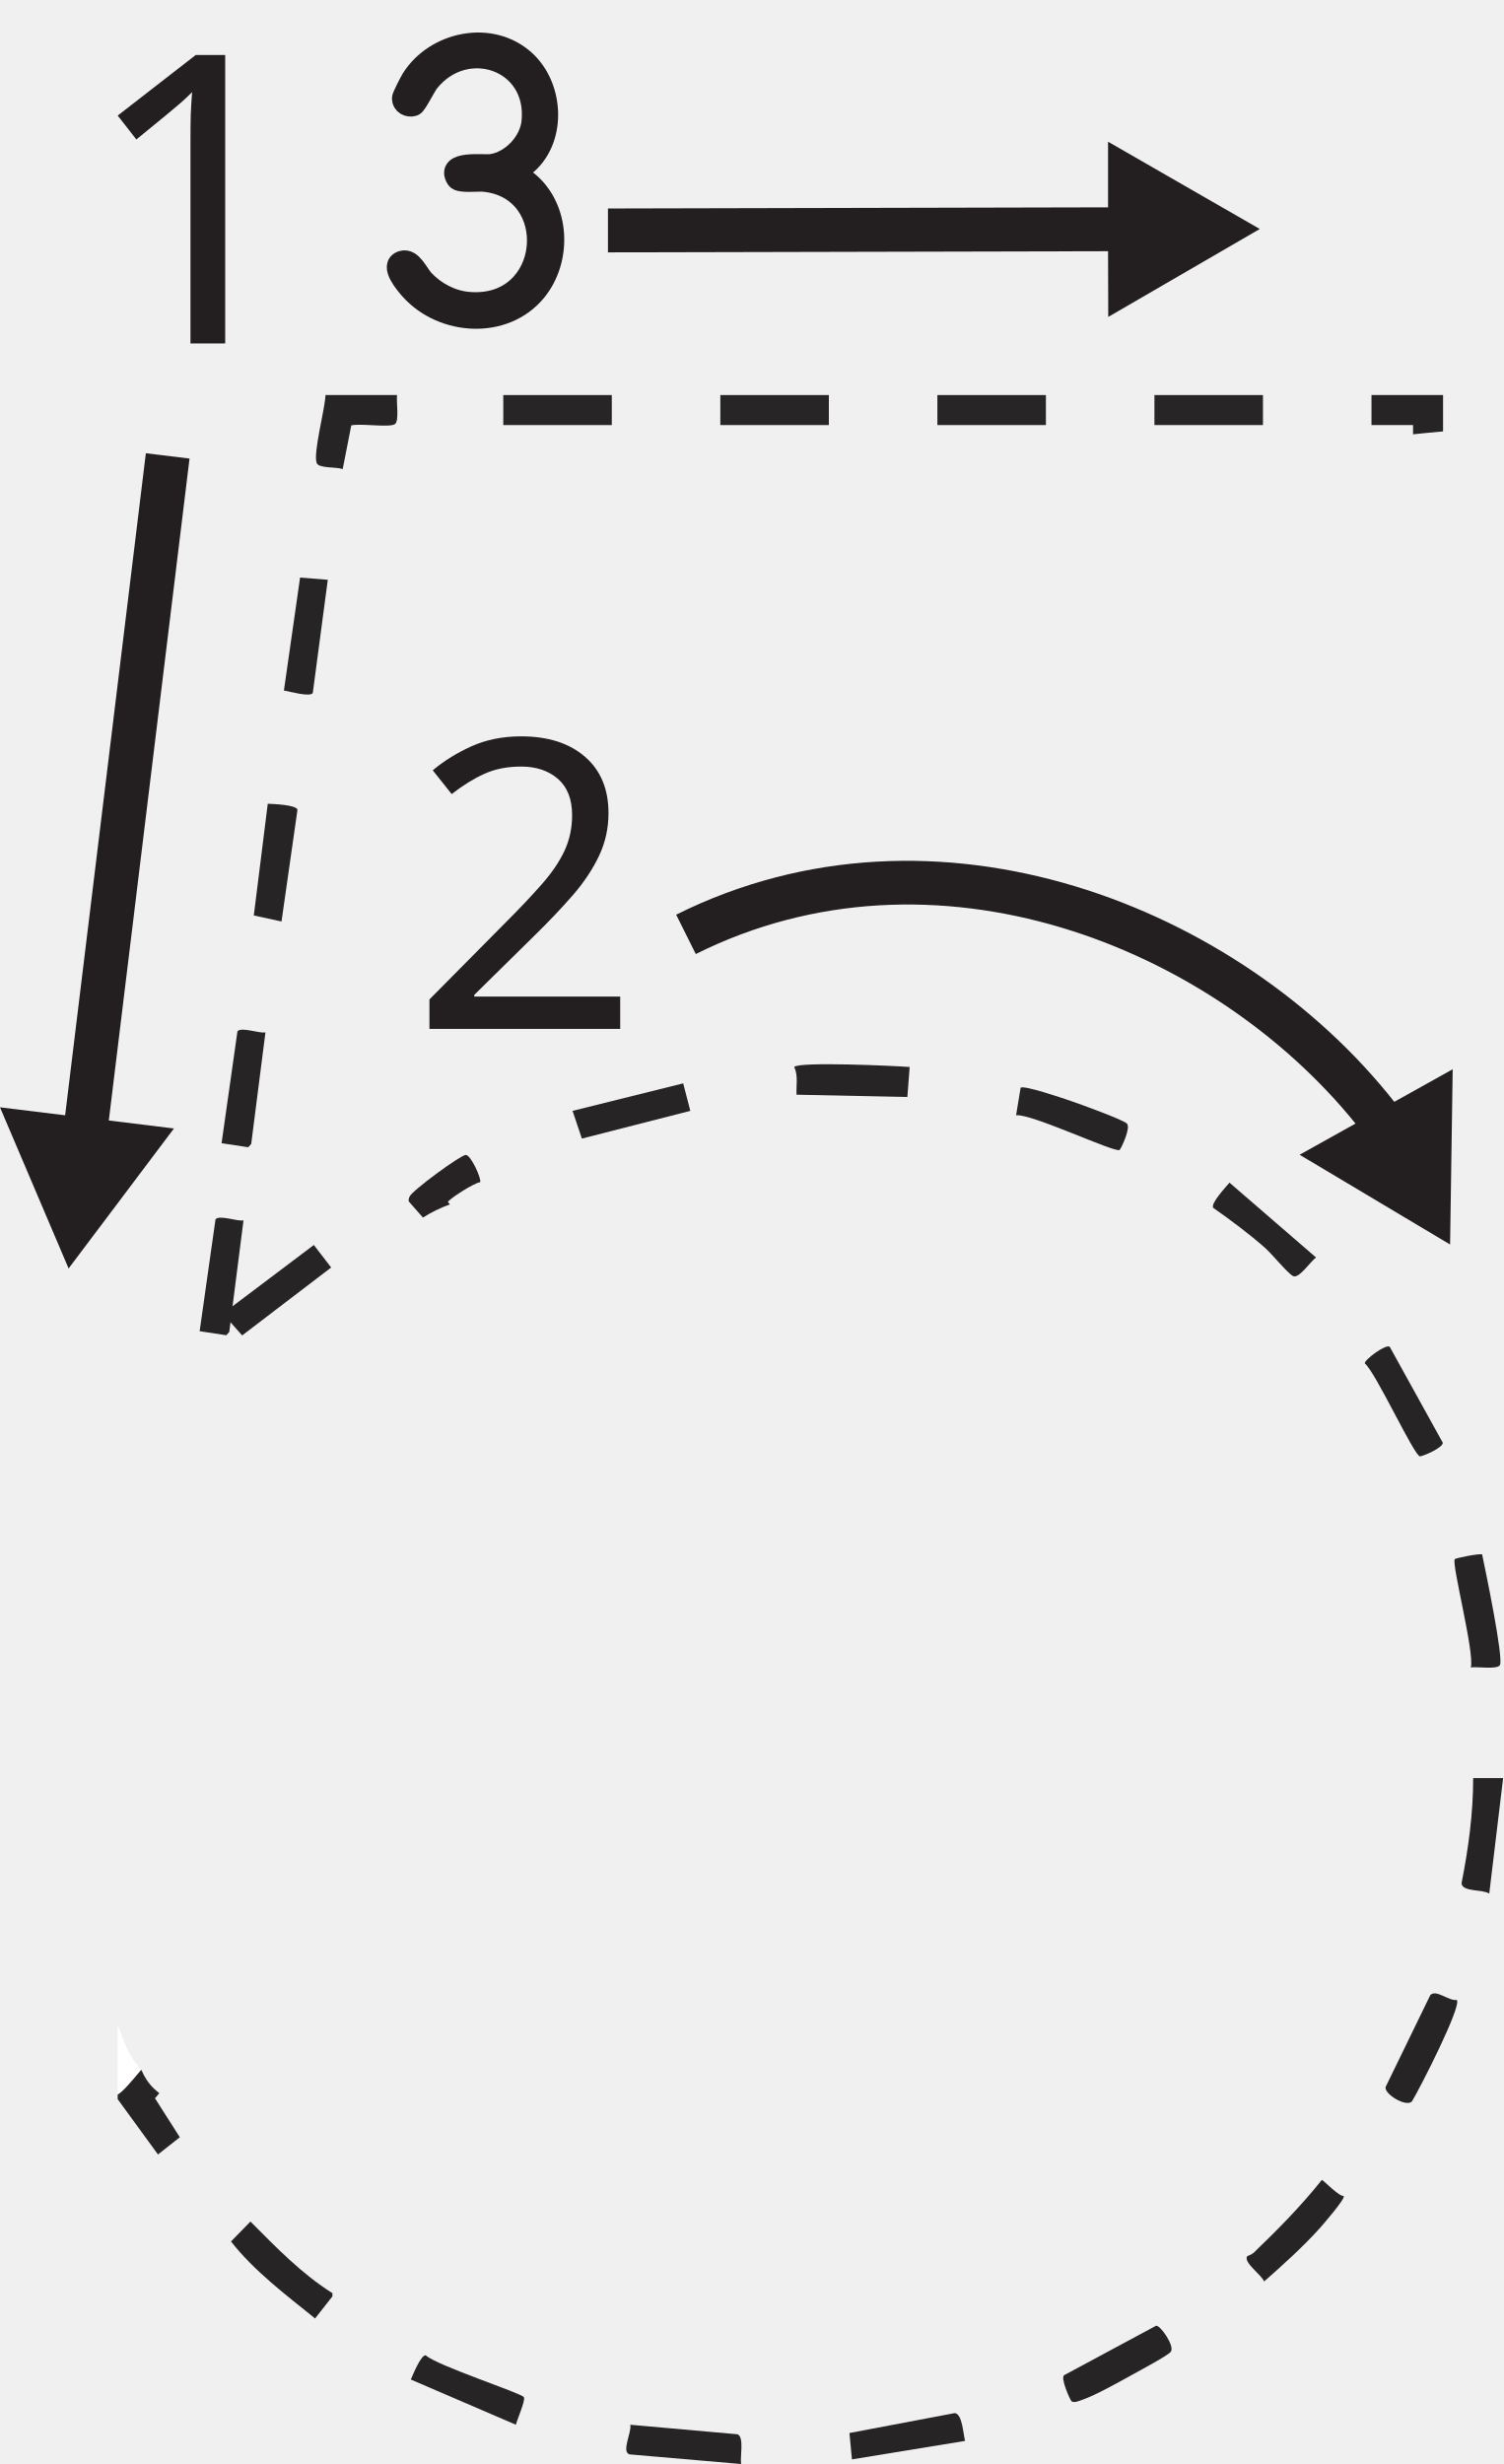
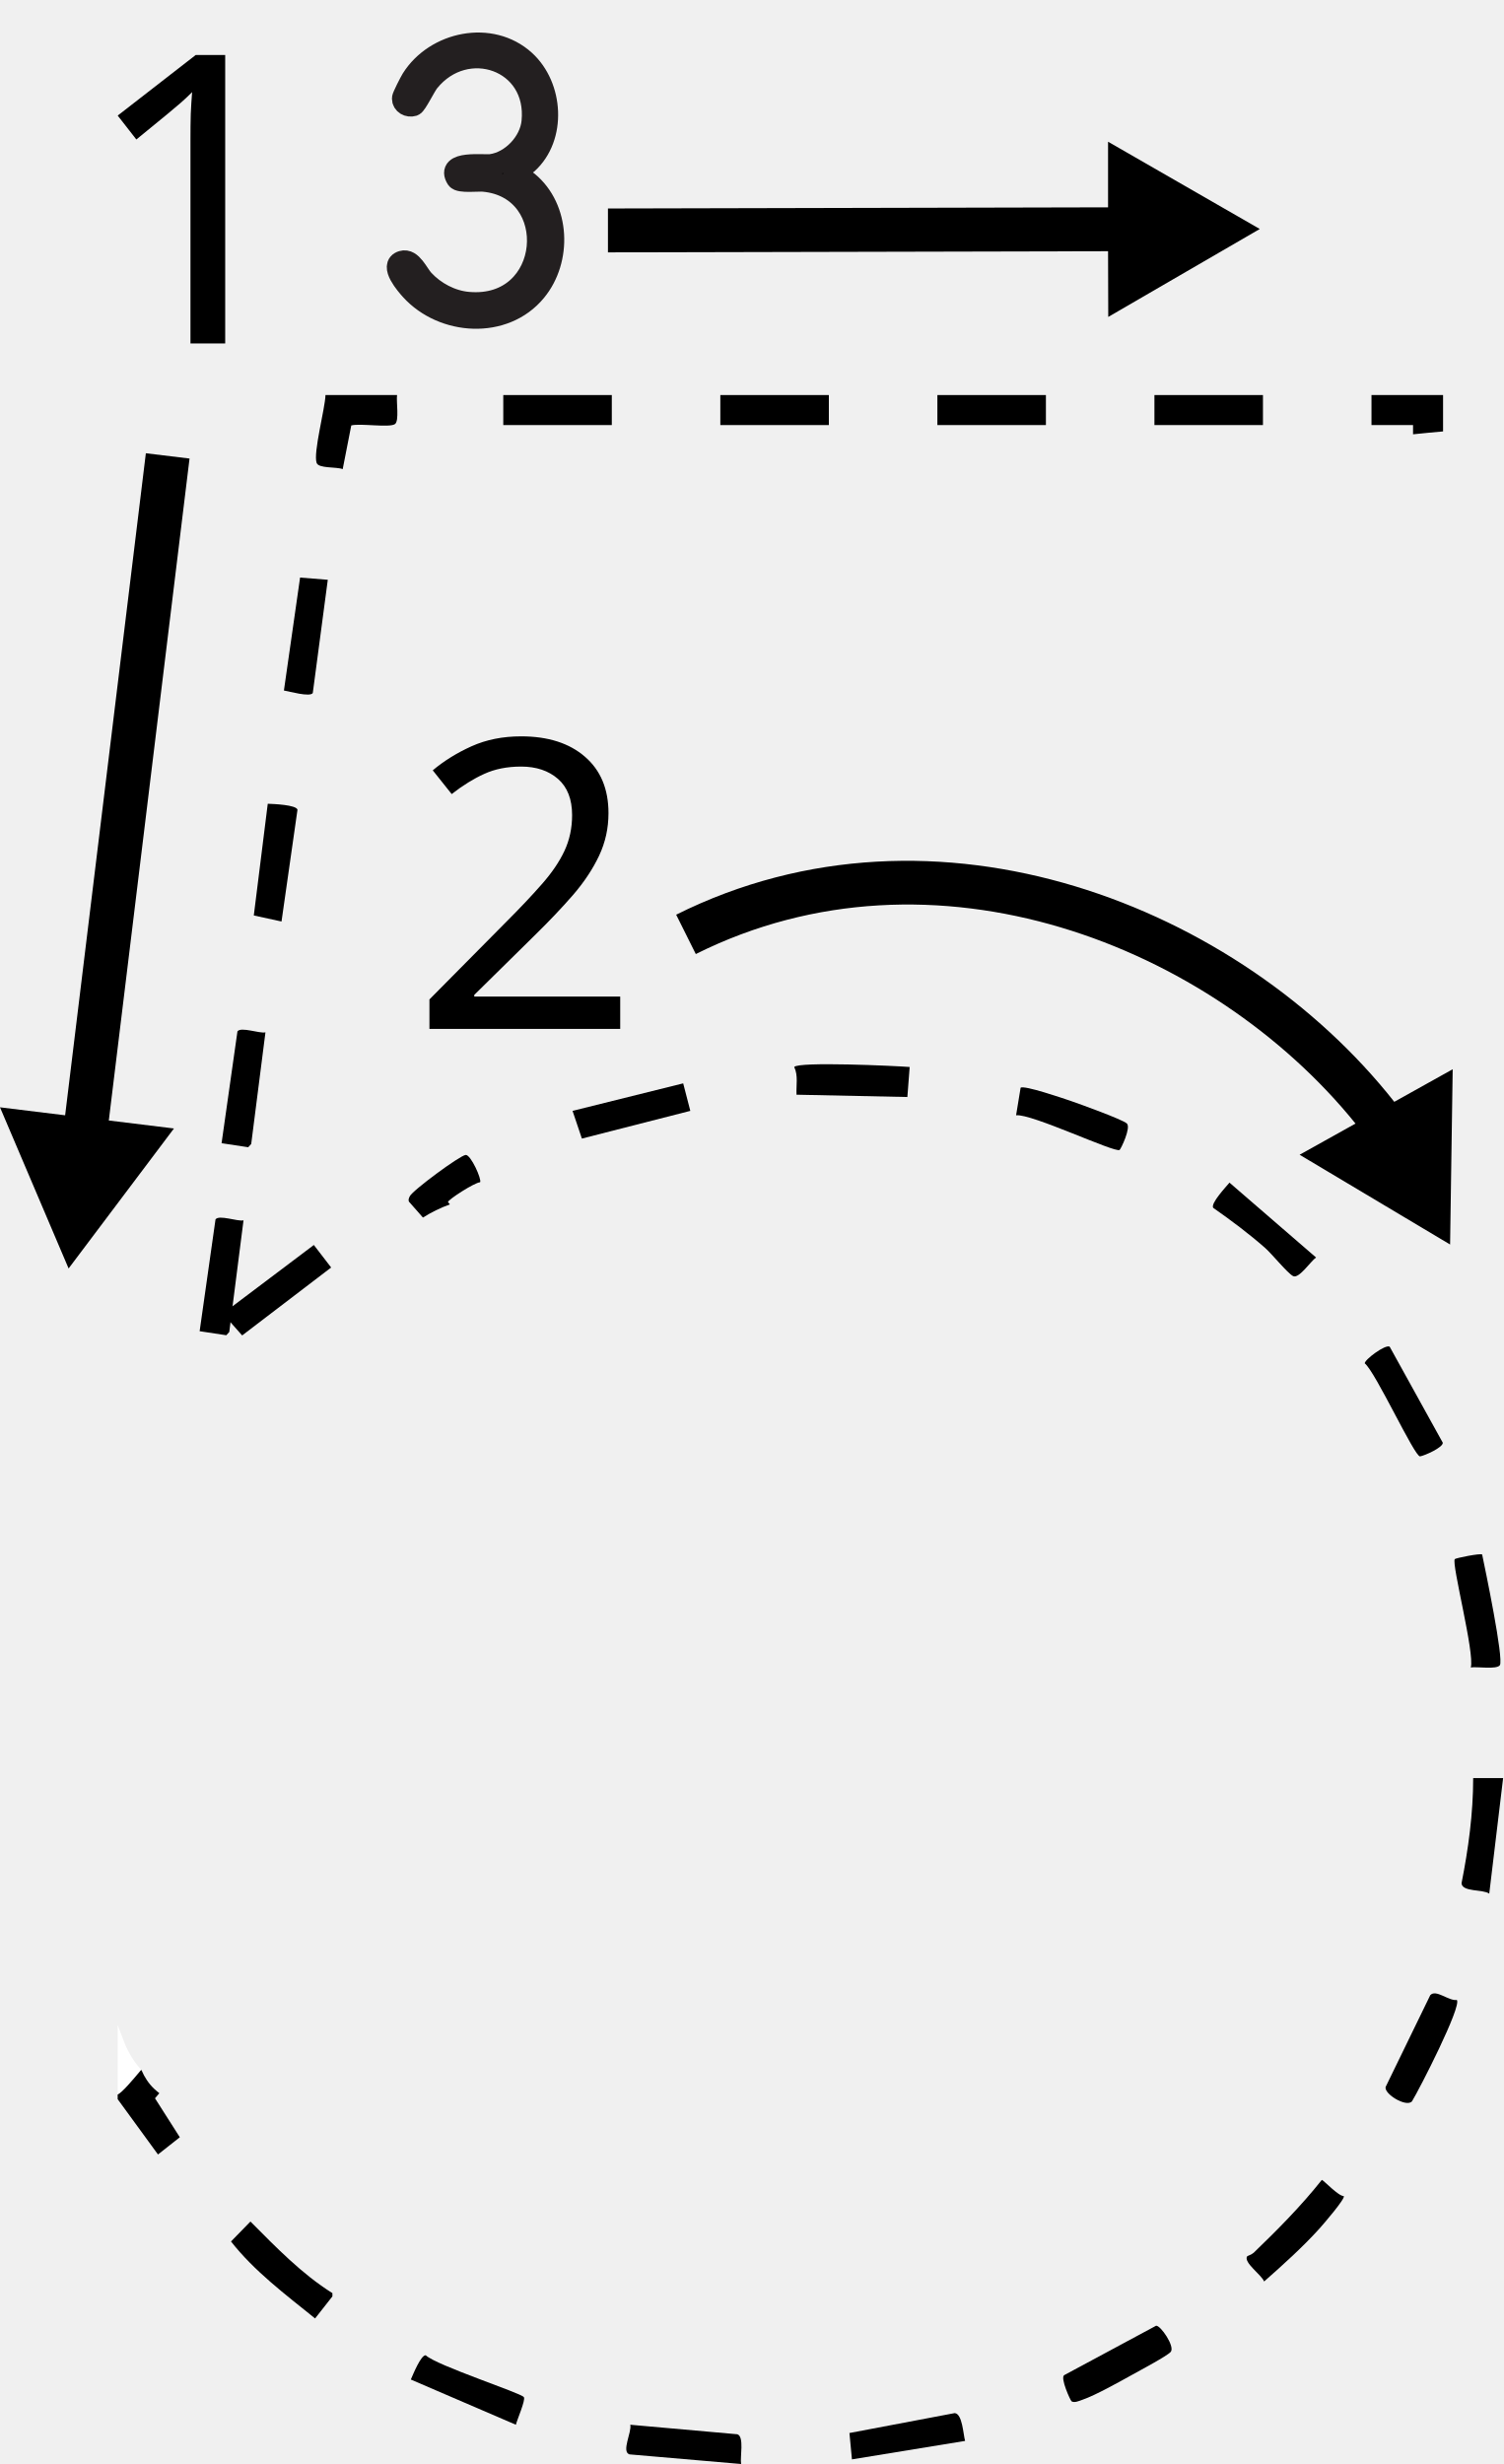
<svg xmlns="http://www.w3.org/2000/svg" id="Layer_2" data-name="Layer 2" viewBox="0 0 156.24 256.1">
  <defs>
    <style>
      .cls-1 {
-         fill: #272324;
+         fill: #000000;
      }

      .cls-2, .cls-3 {
-         fill: #231f20;
+         fill: #000000;
      }

      .cls-4 {
        fill: #fff;
      }

      .cls-5 {
-         fill: #272425;
+         fill: #000000;
      }

      .cls-6 {
-         fill: #262324;
+         fill: #000000;
        stroke: #231f20;
        stroke-miterlimit: 10;
        stroke-width: 2.25px;
      }

      .cls-7 {
-         fill: #282526;
+         fill: #000000;
      }

      .cls-3 {
        font-family: LexendDeca-Regular, 'Lexend Deca';
        font-size: 42px;
      }
    </style>
  </defs>
  <g id="Layer_1-2" data-name="Layer 1">
    <path class="cls-2" d="M18.08,117.29l-10.95,14.55L0,115.09l6.77.83L15.16,47.11l4.54.55-8.39,68.8,6.77.83ZM63.19,21.67l51.98-.12v-6.82s15.77,9.07,15.77,9.07l-15.75,9.14-.02-6.83-51.98.12v-4.57ZM150.99,111.14l-.27,18.21-15.64-9.33,5.81-3.24c-15-18.54-43.85-29.96-68.57-17.62l-2.04-4.09c27.05-13.49,58.61-.88,74.64,19.45l6.06-3.38Z" />
    <text class="cls-3" transform="translate(8.5 35.7)">
      <tspan x="0" y="0">1</tspan>
    </text>
    <text class="cls-3" transform="translate(42.62 106.94)">
      <tspan x="0" y="0">2</tspan>
    </text>
    <path class="cls-6" d="M53.45,17.85c-.05.06-.03.19.08.28.32.25.9.45,1.33.8,3.31,2.73,3.48,8.09.81,11.32-3.26,3.96-9.63,3.53-12.95-.13-.46-.51-2.24-2.55-.91-2.94.97-.29,1.59,1.28,2.19,1.93,1.18,1.28,2.91,2.2,4.66,2.35,8.86.79,9.82-11.92,1.59-12.66-.54-.05-2.49.18-2.75-.23-1.18-1.87,2.78-1.32,3.55-1.43,2.13-.29,4.07-2.35,4.28-4.48.65-6.44-6.89-9.01-10.78-4.18-.38.47-1.3,2.38-1.58,2.47-.52.16-1.11-.15-1.11-.72,0-.19.79-1.73.96-2,2.42-3.86,8.21-5.09,11.71-1.91,2.92,2.65,3.26,7.94.27,10.65-.27.24-1.3.82-1.35.88Z" />
    <g id="Layer_1-2" data-name="Layer 1-2">
      <g>
        <path class="cls-4" d="M14.71,215.17c-.77-.85-1.37-1.84-1.75-2.79-.25-.63-.49-1.27-.73-1.91v7.23c.34.33.58.29.85-.05l1.82-2.06c-.07-.14-.13-.28-.19-.42Z" />
        <path class="cls-5" d="M41.27,41.06c-.1.66.25,2.69-.22,3.02-.58.4-3.64-.11-4.54.14l-.89,4.54c-.66-.26-2.51-.05-2.71-.65-.37-1.06.88-5.64.92-7.05h7.44Z" />
        <path class="cls-5" d="M16.56,217.56c-.18-.15-.36-.29-.53-.45-.58-.55-1.01-1.21-1.31-1.92-.02-.02-.03-.03-.05-.05-.97,1.16-1.97,2.34-2.44,2.56v.48l4.19,5.75,2.27-1.79-2.58-4.05.45-.53Z" />
        <path class="cls-5" d="M146.87,45.14c1.04-.1,2.08-.22,3.12-.3v-3.78h-7.44v3.12h4.32v.96Z" />
        <rect class="cls-7" x="52.31" y="41.06" width="11.28" height="3.12" />
        <rect class="cls-7" x="74.87" y="41.06" width="11.28" height="3.12" />
        <rect class="cls-7" x="97.43" y="41.06" width="11.28" height="3.12" />
        <rect class="cls-7" x="119.99" y="41.06" width="11.28" height="3.12" />
        <path class="cls-1" d="M43.96,126.55c.87-.55,1.8-1.01,2.8-1.37l-.2-.24c0-.25,2.78-2.04,3.34-2.06.2-.28-.97-2.89-1.5-2.84-.61.06-5.54,3.7-5.81,4.3-.08.18-.17.34-.09.55l1.46,1.66h0Z" />
        <path class="cls-5" d="M27.59,107.3l-1.48,11.6-.31.34-2.77-.42,1.65-11.62c.36-.51,2.3.24,2.9.1h.01Z" />
        <path class="cls-5" d="M34.07,60.26l-1.56,11.77c-.29.45-2.44-.17-3-.26l1.68-11.74,2.87.23h0Z" />
        <path class="cls-5" d="M29.27,95.78l-2.89-.63,1.45-11.61c.58.02,2.97.11,3.09.62l-1.66,11.62h.01Z" />
        <path class="cls-5" d="M94.55,110.9l-.24,3.12-11.52-.24c-.05-.96.19-1.99-.24-2.88.42-.58,10.49-.12,12,0Z" />
        <path class="cls-5" d="M77.03,256.1l-11.6-1c-.88-.27.26-2.34.08-3.08l11.13.99c.74.24.26,2.41.39,3.09Z" />
        <path class="cls-5" d="M156.23,184.82l-1.44,12c-.62-.47-2.82-.15-2.88-1.08.71-3.59,1.21-7.25,1.21-10.93h3.12,0Z" />
        <path class="cls-5" d="M127.79,122.92l9,7.78c-.55.37-1.78,2.25-2.39,1.93-.58-.3-2.18-2.28-2.88-2.9-1.7-1.5-3.56-2.89-5.42-4.19-.3-.46,1.33-2.18,1.69-2.62Z" />
        <path class="cls-5" d="M151.42,207.87c.54.63-3.9,9.31-4.67,10.55-.62.62-2.91-.79-2.73-1.51l4.64-9.54c.6-.65,1.91.63,2.76.5h0Z" />
        <path class="cls-5" d="M34.55,238.34v.34l-1.8,2.29c-3.06-2.47-6.33-4.92-8.74-8l2.02-2.07c2.65,2.66,5.34,5.45,8.52,7.44h0Z" />
        <path class="cls-5" d="M144.44,139.97l5.52,9.98c.05.49-1.9,1.35-2.36,1.42-.56.08-4.63-8.78-5.75-9.67-.03-.37,2.14-2,2.59-1.73Z" />
        <path class="cls-5" d="M154.05,161.56c.31,1.48,2.28,10.91,1.84,11.52-.35.47-2.36.12-3.02.23.43-1.46-2.03-10.83-1.66-11.26.09-.11,2.67-.63,2.84-.48h0Z" />
        <path class="cls-5" d="M111.38,249.59c-.12-.08-1.22-2.48-.76-2.73l9.54-5.13c.45-.07,2,2.17,1.52,2.72-.38.43-3.19,1.92-3.92,2.33-1.36.75-3.89,2.18-5.27,2.65-.31.11-.82.34-1.1.16h-.01Z" />
        <path class="cls-5" d="M100.31,253.7l-11.76,1.92-.26-2.74,10.94-2.07c.8.06.89,2.22,1.08,2.89h0Z" />
        <path class="cls-5" d="M139.67,228.26c.18.25-2.15,2.95-2.52,3.36-1.74,1.93-3.81,3.79-5.76,5.51-.26-.69-2.15-1.96-1.77-2.61.02-.04.49-.19.69-.38,2.49-2.4,4.93-4.86,7.08-7.57.14,0,1.76,1.73,2.28,1.68h0Z" />
        <path class="cls-5" d="M116.37,119.52c-.46.34-9.21-3.81-10.76-3.6l.47-2.86c.32-.31,4.48,1.12,5.22,1.37.93.32,5.36,1.92,5.82,2.34s-.61,2.64-.75,2.75Z" />
        <path class="cls-5" d="M54.45,249.16c.2.28-.72,2.37-.83,2.86l-10.92-4.7c.24-.55,1.06-2.57,1.55-2.52,1.14,1.07,9.87,3.9,10.2,4.35h0Z" />
        <polygon class="cls-5" points="71.01 112.6 71.75 115.46 60.48 118.34 59.51 115.46 71.01 112.6" />
      </g>
      <path class="cls-5" d="M25.31,126.84l-1.48,11.6-.31.34-2.77-.42,1.65-11.62c.36-.51,2.3.24,2.9.1h.01Z" />
      <polygon class="cls-5" points="32.62 129.4 34.42 131.74 25.17 138.8 23.16 136.53 32.62 129.4" />
    </g>
  </g>
</svg>
